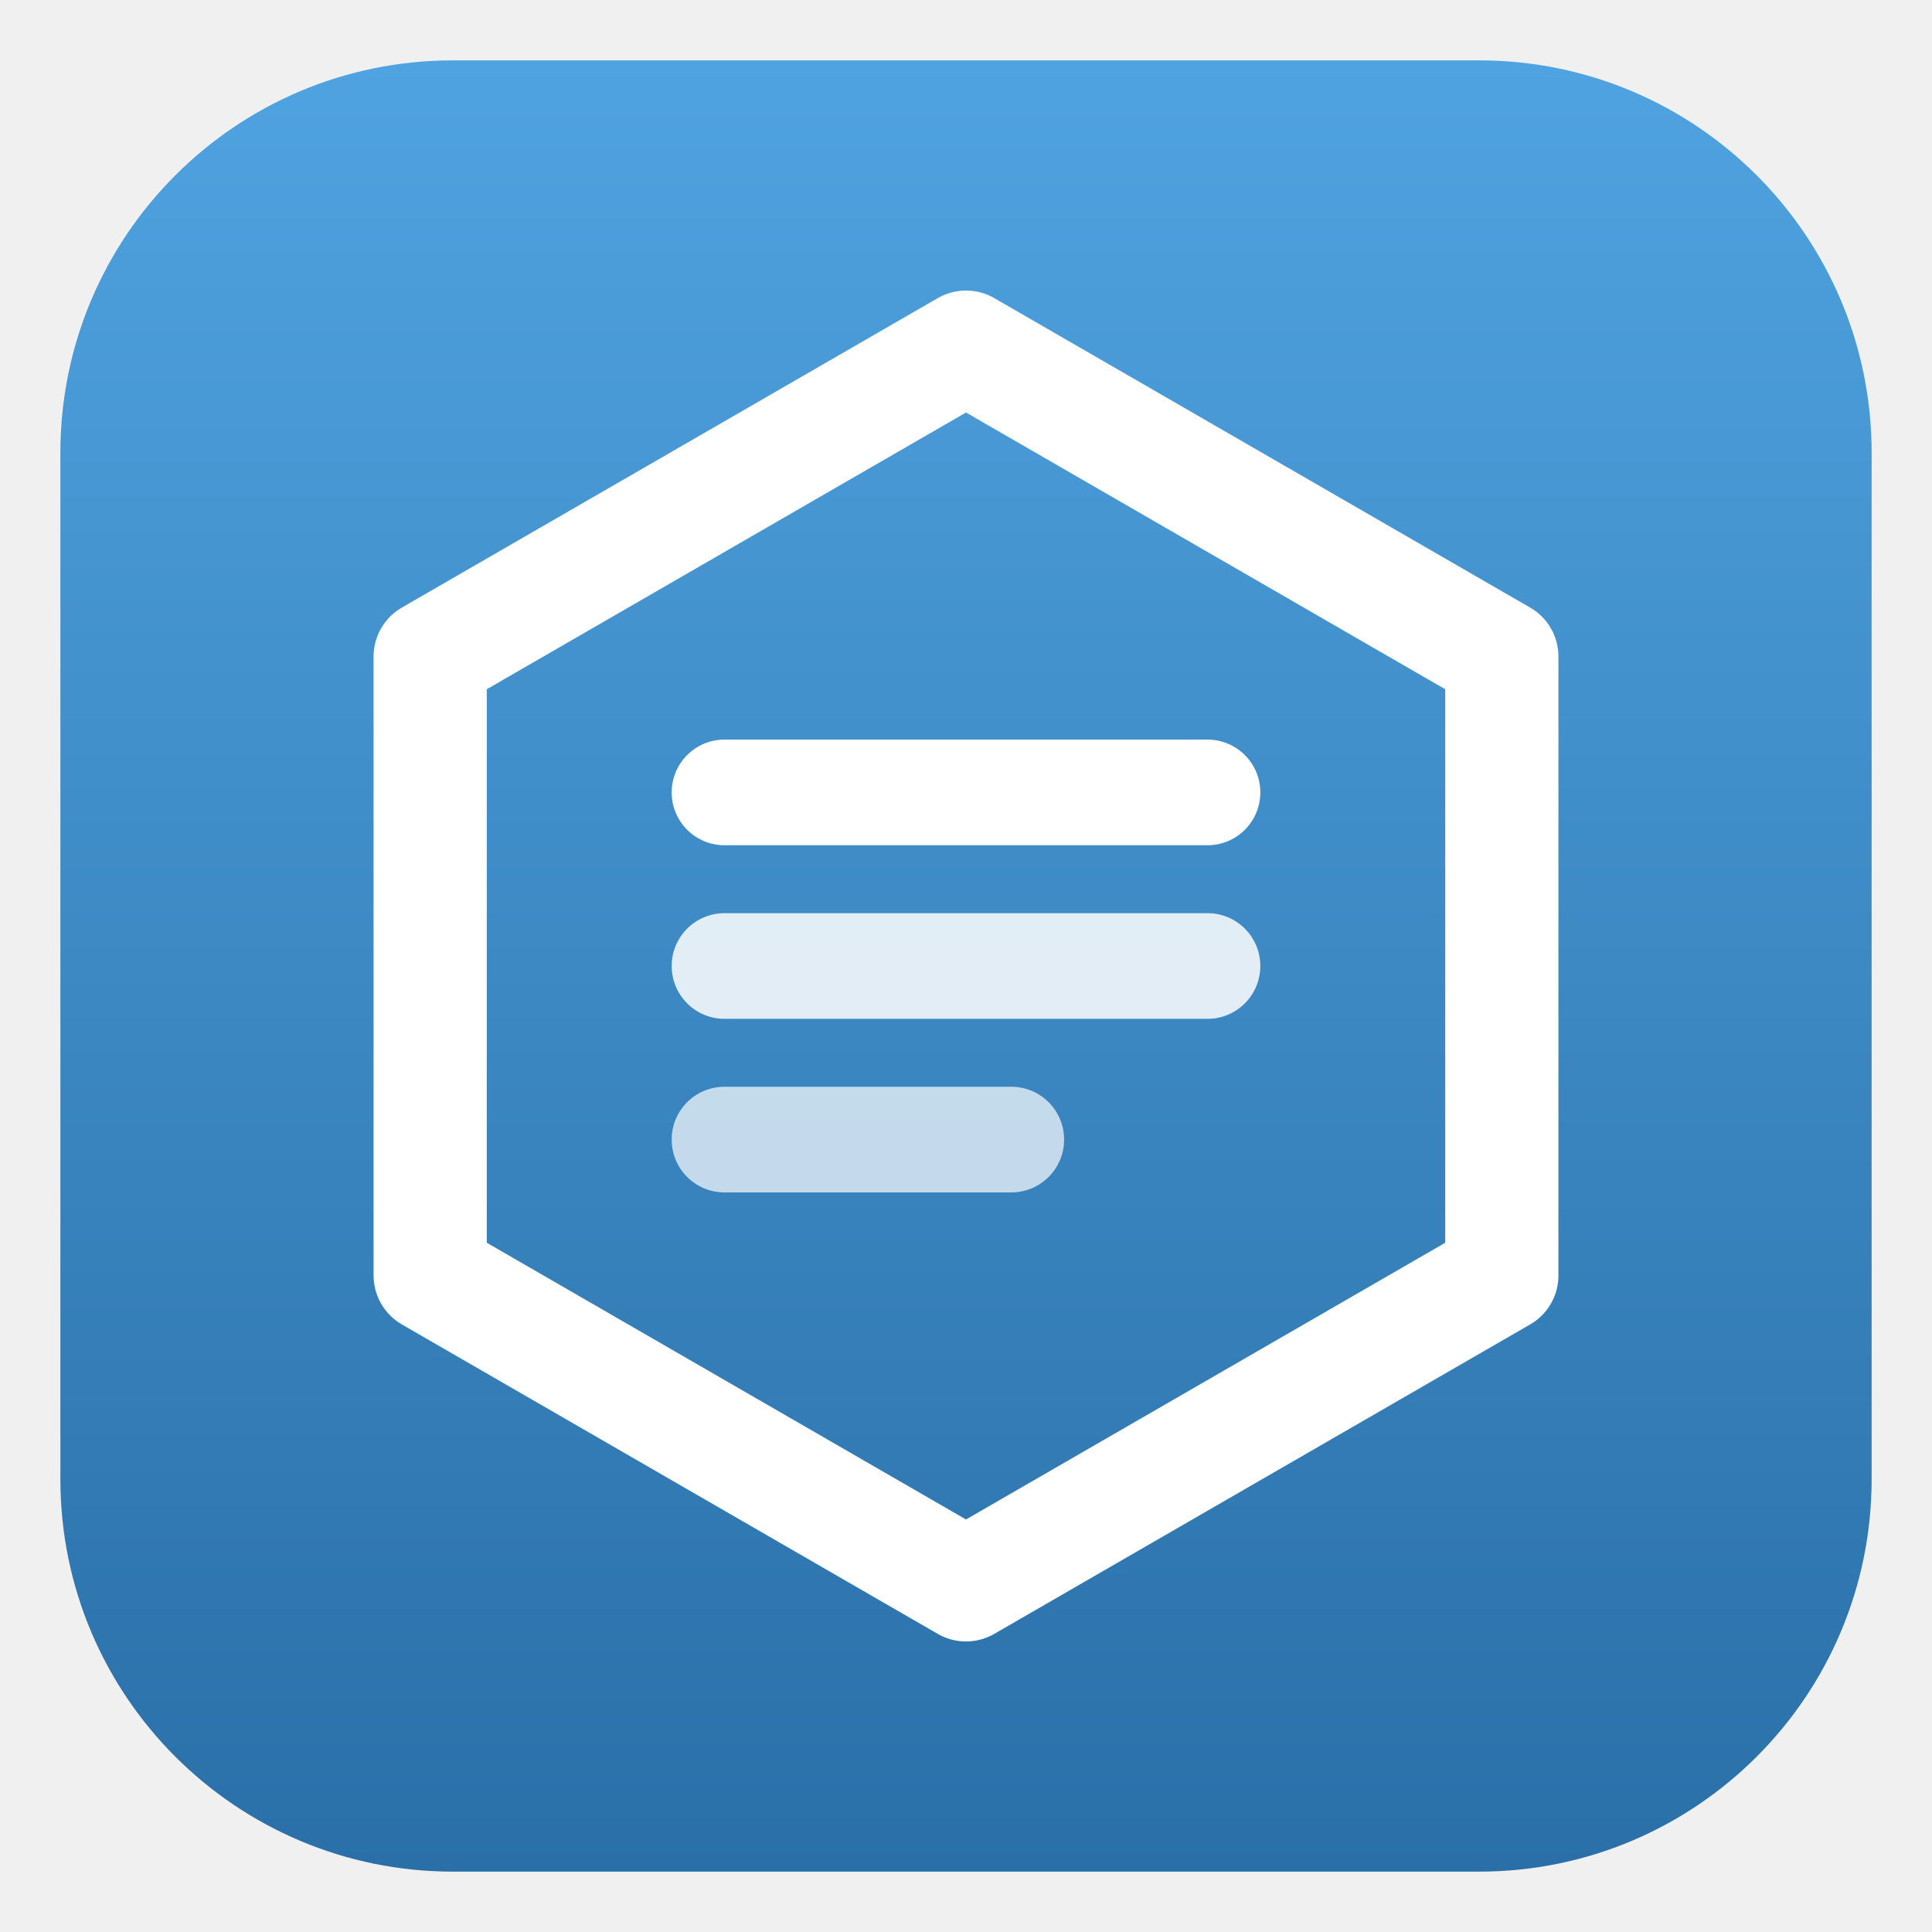
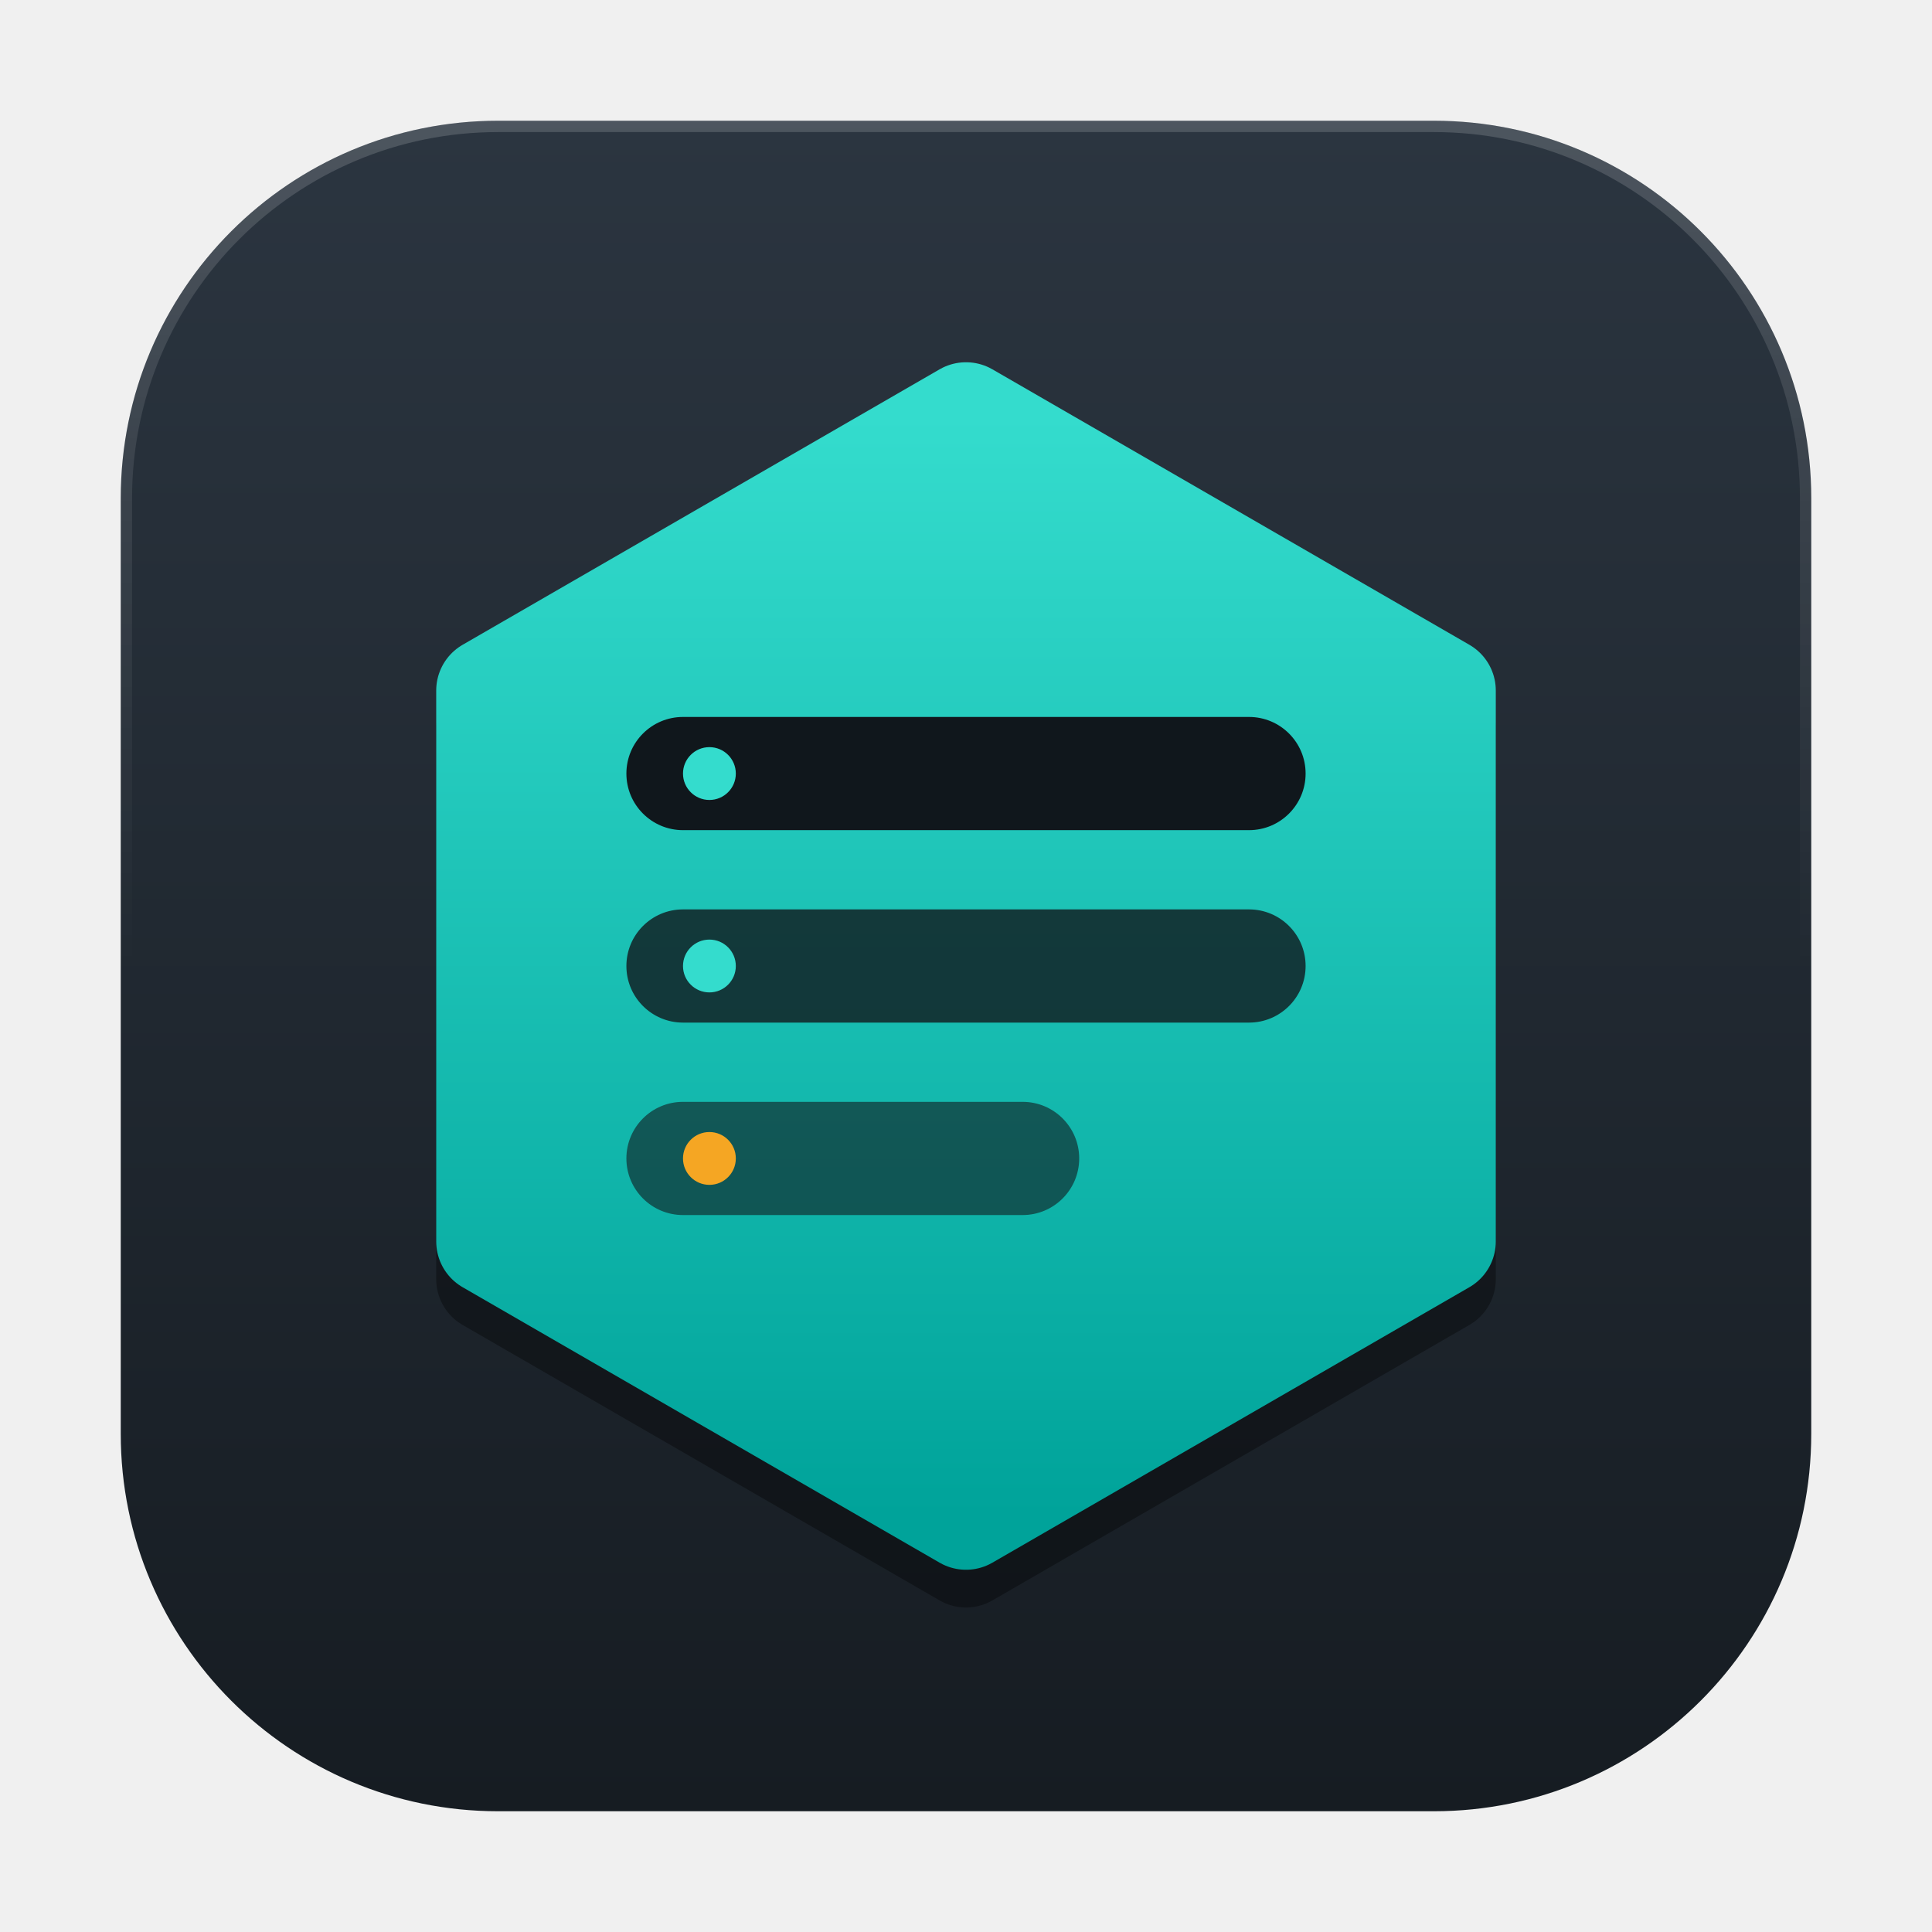
<svg xmlns="http://www.w3.org/2000/svg" width="512" height="512" viewBox="0 0 512 512">
  <defs>
    <linearGradient id="bg" x1="0" y1="0" x2="0" y2="1">
-       <stop offset="0" stop-color="#4fa3e0" />
-       <stop offset="1" stop-color="#2a6fa8" />
+       <stop offset="0" stop-color="#2b3540" />
+       <stop offset="1" stop-color="#161c22" />
+     </linearGradient>
+     <linearGradient id="rim" x1="0" y1="0" x2="0" y2="1">
+       <stop offset="0" stop-color="#ffffff" stop-opacity="0.16" />
+       <stop offset="0.5" stop-color="#ffffff" stop-opacity="0" />
+     </linearGradient>
+     <linearGradient id="teal" x1="0" y1="0" x2="0" y2="1">
+       <stop offset="0" stop-color="#34dccd" />
+       <stop offset="1" stop-color="#00a39a" />
    </linearGradient>
  </defs>
-   <rect x="16" y="16" width="480" height="480" rx="104" fill="url(#bg)" />
-   <polygon points="256,92 398,174 398,338 256,420 114,338 114,174" fill="none" stroke="#ffffff" stroke-width="30" stroke-linejoin="round" />
-   <rect x="178" y="196" width="156" height="28" rx="14" fill="#ffffff" />
-   <rect x="178" y="242" width="156" height="28" rx="14" fill="#ffffff" opacity="0.85" />
-   <rect x="178" y="288" width="104" height="28" rx="14" fill="#ffffff" opacity="0.7" />
+   <rect x="32" y="32" width="448" height="448" rx="100" fill="url(#bg)" />
+   <rect x="33.5" y="33.5" width="445" height="445" rx="98.5" fill="none" stroke="url(#rim)" stroke-width="3" />
+   <polygon points="382.4,339.0 256.0,412.0 129.6,339.0 129.6,193.0 256.0,120.0 382.4,193.0" fill="#000000" opacity="0.35" stroke="#000000" stroke-width="28" stroke-linejoin="round" />
+   <polygon points="382.4,329.0 256.0,402.0 129.6,329.0 129.6,183.0 256.0,110.0 382.4,183.0" fill="url(#teal)" stroke="url(#teal)" stroke-width="28" stroke-linejoin="round" />
+   <g fill="#10171c">
+     <rect x="166" y="190" width="180" height="30" rx="15" />
+     <rect x="166" y="241" width="180" height="30" rx="15" opacity="0.8" />
+     <rect x="166" y="292" width="120" height="30" rx="15" opacity="0.6" />
+   </g>
+   <circle cx="188" cy="205" r="7" fill="#34dccd" />
+   <circle cx="188" cy="256" r="7" fill="#34dccd" />
+   <circle cx="188" cy="307" r="7" fill="#f5a623" />
</svg>
